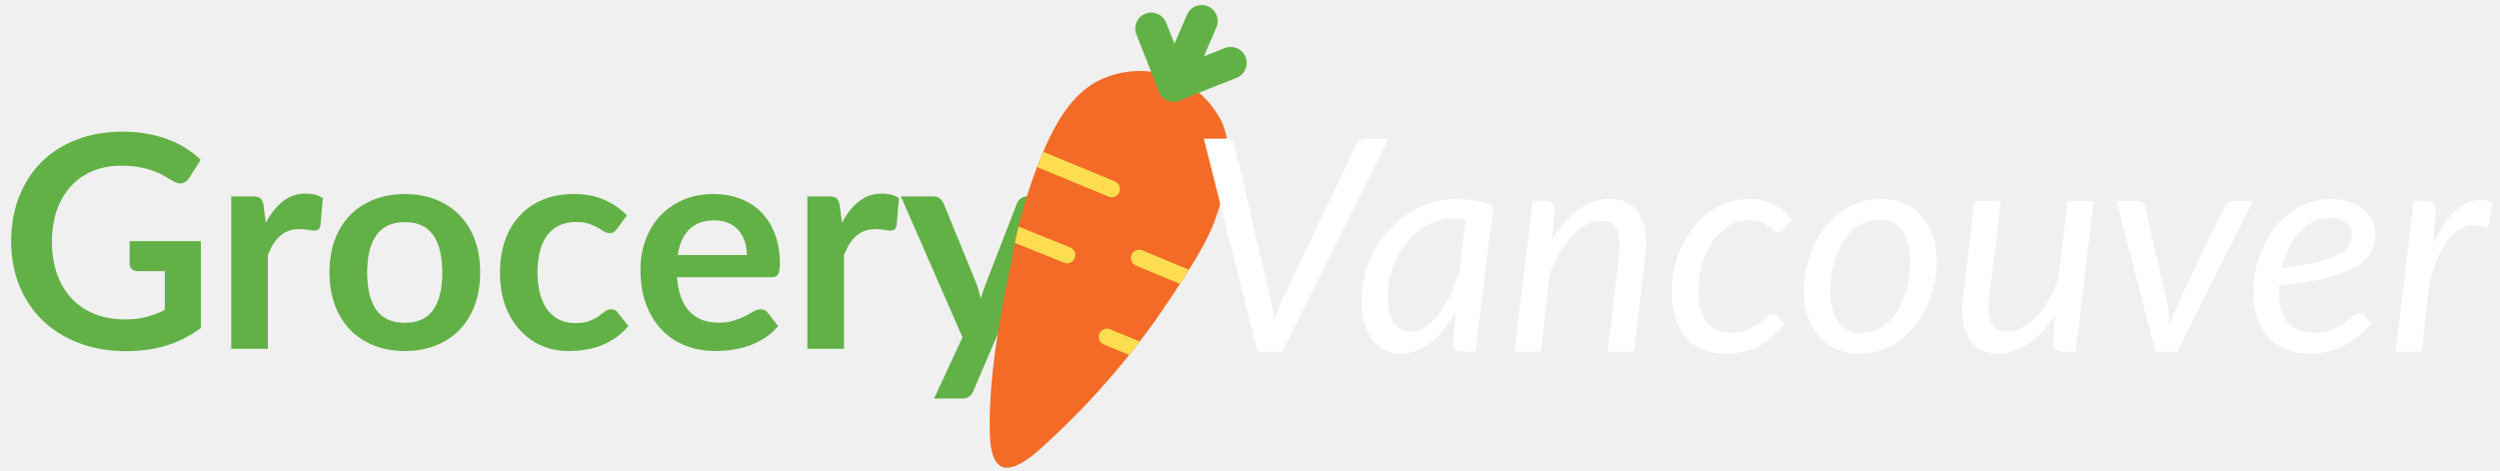
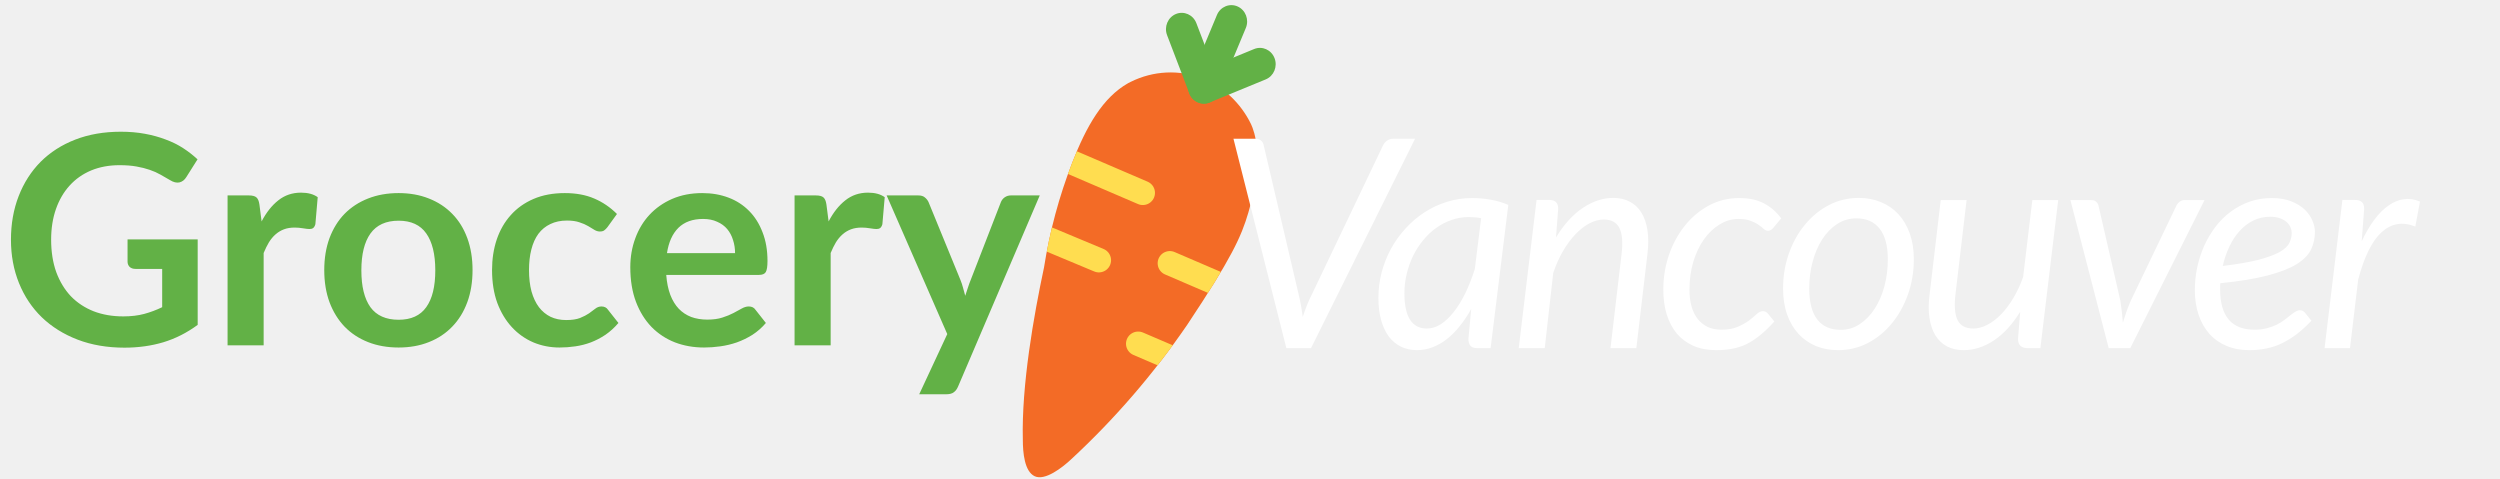
- <svg xmlns="http://www.w3.org/2000/svg" width="303" height="57" viewBox="0 0 303 57" fill="none">
-   <path d="M24.354 29.224V39.754C23.034 40.726 21.624 41.44 20.124 41.896C18.636 42.34 17.04 42.562 15.336 42.562C13.212 42.562 11.286 42.232 9.558 41.572C7.842 40.912 6.372 39.994 5.148 38.818C3.936 37.642 3 36.238 2.34 34.606C1.68 32.974 1.35 31.192 1.35 29.26C1.35 27.304 1.668 25.51 2.304 23.878C2.94 22.246 3.84 20.842 5.004 19.666C6.18 18.49 7.602 17.578 9.27 16.93C10.938 16.282 12.81 15.958 14.886 15.958C15.942 15.958 16.926 16.042 17.838 16.21C18.762 16.378 19.614 16.612 20.394 16.912C21.186 17.2 21.906 17.554 22.554 17.974C23.202 18.394 23.796 18.856 24.336 19.36L22.95 21.556C22.734 21.904 22.452 22.12 22.104 22.204C21.756 22.276 21.378 22.186 20.97 21.934C20.574 21.706 20.178 21.478 19.782 21.25C19.386 21.022 18.942 20.824 18.45 20.656C17.97 20.488 17.424 20.35 16.812 20.242C16.212 20.134 15.516 20.08 14.724 20.08C13.44 20.08 12.276 20.296 11.232 20.728C10.2 21.16 9.318 21.778 8.586 22.582C7.854 23.386 7.29 24.352 6.894 25.48C6.498 26.608 6.3 27.868 6.3 29.26C6.3 30.748 6.51 32.08 6.93 33.256C7.362 34.42 7.962 35.41 8.73 36.226C9.51 37.03 10.446 37.648 11.538 38.08C12.63 38.5 13.848 38.71 15.192 38.71C16.152 38.71 17.01 38.608 17.766 38.404C18.522 38.2 19.26 37.924 19.98 37.576V32.86H16.704C16.392 32.86 16.146 32.776 15.966 32.608C15.798 32.428 15.714 32.212 15.714 31.96V29.224H24.354ZM32.23 27.01C32.806 25.906 33.49 25.042 34.282 24.418C35.074 23.782 36.01 23.464 37.09 23.464C37.942 23.464 38.626 23.65 39.142 24.022L38.854 27.352C38.794 27.568 38.704 27.724 38.584 27.82C38.476 27.904 38.326 27.946 38.134 27.946C37.954 27.946 37.684 27.916 37.324 27.856C36.976 27.796 36.634 27.766 36.298 27.766C35.806 27.766 35.368 27.838 34.984 27.982C34.6 28.126 34.252 28.336 33.94 28.612C33.64 28.876 33.37 29.2 33.13 29.584C32.902 29.968 32.686 30.406 32.482 30.898V42.274H28.036V23.806H30.646C31.102 23.806 31.42 23.89 31.6 24.058C31.78 24.214 31.9 24.502 31.96 24.922L32.23 27.01ZM49.11 23.518C50.478 23.518 51.72 23.74 52.836 24.184C53.964 24.628 54.924 25.258 55.716 26.074C56.52 26.89 57.138 27.886 57.57 29.062C58.002 30.238 58.218 31.552 58.218 33.004C58.218 34.468 58.002 35.788 57.57 36.964C57.138 38.14 56.52 39.142 55.716 39.97C54.924 40.798 53.964 41.434 52.836 41.878C51.72 42.322 50.478 42.544 49.11 42.544C47.73 42.544 46.476 42.322 45.348 41.878C44.22 41.434 43.254 40.798 42.45 39.97C41.658 39.142 41.04 38.14 40.596 36.964C40.164 35.788 39.948 34.468 39.948 33.004C39.948 31.552 40.164 30.238 40.596 29.062C41.04 27.886 41.658 26.89 42.45 26.074C43.254 25.258 44.22 24.628 45.348 24.184C46.476 23.74 47.73 23.518 49.11 23.518ZM49.11 39.124C50.646 39.124 51.78 38.608 52.512 37.576C53.256 36.544 53.628 35.032 53.628 33.04C53.628 31.048 53.256 29.53 52.512 28.486C51.78 27.442 50.646 26.92 49.11 26.92C47.55 26.92 46.392 27.448 45.636 28.504C44.892 29.548 44.52 31.06 44.52 33.04C44.52 35.02 44.892 36.532 45.636 37.576C46.392 38.608 47.55 39.124 49.11 39.124ZM74.84 27.712C74.708 27.88 74.576 28.012 74.444 28.108C74.324 28.204 74.144 28.252 73.904 28.252C73.676 28.252 73.454 28.186 73.238 28.054C73.022 27.91 72.764 27.754 72.464 27.586C72.164 27.406 71.804 27.25 71.384 27.118C70.976 26.974 70.466 26.902 69.854 26.902C69.074 26.902 68.39 27.046 67.802 27.334C67.214 27.61 66.722 28.012 66.326 28.54C65.942 29.068 65.654 29.71 65.462 30.466C65.27 31.21 65.174 32.056 65.174 33.004C65.174 33.988 65.276 34.864 65.48 35.632C65.696 36.4 66.002 37.048 66.398 37.576C66.794 38.092 67.274 38.488 67.838 38.764C68.402 39.028 69.038 39.16 69.746 39.16C70.454 39.16 71.024 39.076 71.456 38.908C71.9 38.728 72.272 38.536 72.572 38.332C72.872 38.116 73.13 37.924 73.346 37.756C73.574 37.576 73.826 37.486 74.102 37.486C74.462 37.486 74.732 37.624 74.912 37.9L76.19 39.52C75.698 40.096 75.164 40.582 74.588 40.978C74.012 41.362 73.412 41.674 72.788 41.914C72.176 42.142 71.54 42.304 70.88 42.4C70.232 42.496 69.584 42.544 68.936 42.544C67.796 42.544 66.722 42.334 65.714 41.914C64.706 41.482 63.824 40.858 63.068 40.042C62.312 39.226 61.712 38.23 61.268 37.054C60.836 35.866 60.62 34.516 60.62 33.004C60.62 31.648 60.812 30.394 61.196 29.242C61.592 28.078 62.168 27.076 62.924 26.236C63.68 25.384 64.616 24.718 65.732 24.238C66.848 23.758 68.132 23.518 69.584 23.518C70.964 23.518 72.17 23.74 73.202 24.184C74.246 24.628 75.182 25.264 76.01 26.092L74.84 27.712ZM90.559 30.916C90.559 30.34 90.475 29.8 90.307 29.296C90.151 28.78 89.911 28.33 89.587 27.946C89.263 27.562 88.849 27.262 88.345 27.046C87.853 26.818 87.277 26.704 86.617 26.704C85.333 26.704 84.319 27.07 83.575 27.802C82.843 28.534 82.375 29.572 82.171 30.916H90.559ZM82.081 33.598C82.153 34.546 82.321 35.368 82.585 36.064C82.849 36.748 83.197 37.318 83.629 37.774C84.061 38.218 84.571 38.554 85.159 38.782C85.759 38.998 86.419 39.106 87.139 39.106C87.859 39.106 88.477 39.022 88.993 38.854C89.521 38.686 89.977 38.5 90.361 38.296C90.757 38.092 91.099 37.906 91.387 37.738C91.687 37.57 91.975 37.486 92.251 37.486C92.623 37.486 92.899 37.624 93.079 37.9L94.357 39.52C93.865 40.096 93.313 40.582 92.701 40.978C92.089 41.362 91.447 41.674 90.775 41.914C90.115 42.142 89.437 42.304 88.741 42.4C88.057 42.496 87.391 42.544 86.743 42.544C85.459 42.544 84.265 42.334 83.161 41.914C82.057 41.482 81.097 40.852 80.281 40.024C79.465 39.184 78.823 38.152 78.355 36.928C77.887 35.692 77.653 34.264 77.653 32.644C77.653 31.384 77.857 30.202 78.265 29.098C78.673 27.982 79.255 27.016 80.011 26.2C80.779 25.372 81.709 24.718 82.801 24.238C83.905 23.758 85.147 23.518 86.527 23.518C87.691 23.518 88.765 23.704 89.749 24.076C90.733 24.448 91.579 24.994 92.287 25.714C92.995 26.422 93.547 27.298 93.943 28.342C94.351 29.374 94.555 30.556 94.555 31.888C94.555 32.56 94.483 33.016 94.339 33.256C94.195 33.484 93.919 33.598 93.511 33.598H82.081ZM102.085 27.01C102.661 25.906 103.345 25.042 104.137 24.418C104.929 23.782 105.865 23.464 106.945 23.464C107.797 23.464 108.481 23.65 108.997 24.022L108.709 27.352C108.649 27.568 108.559 27.724 108.439 27.82C108.331 27.904 108.181 27.946 107.989 27.946C107.809 27.946 107.539 27.916 107.179 27.856C106.831 27.796 106.489 27.766 106.153 27.766C105.661 27.766 105.223 27.838 104.839 27.982C104.455 28.126 104.107 28.336 103.795 28.612C103.495 28.876 103.225 29.2 102.985 29.584C102.757 29.968 102.541 30.406 102.337 30.898V42.274H97.891V23.806H100.501C100.957 23.806 101.275 23.89 101.455 24.058C101.635 24.214 101.755 24.502 101.815 24.922L102.085 27.01ZM128.097 23.806L118.035 47.35C117.903 47.662 117.729 47.896 117.513 48.052C117.309 48.22 116.991 48.304 116.559 48.304H113.247L116.703 40.888L109.233 23.806H113.139C113.487 23.806 113.757 23.89 113.949 24.058C114.153 24.226 114.303 24.418 114.399 24.634L118.323 34.21C118.455 34.534 118.563 34.858 118.647 35.182C118.743 35.506 118.833 35.836 118.917 36.172C119.025 35.836 119.133 35.506 119.241 35.182C119.349 34.846 119.469 34.516 119.601 34.192L123.309 24.634C123.405 24.394 123.561 24.196 123.777 24.04C124.005 23.884 124.257 23.806 124.533 23.806H128.097Z" fill="#62B146" />
-   <path d="M142.133 9.299C140.713 8.778 139.203 8.545 137.692 8.616C136.181 8.686 134.699 9.058 133.333 9.709L132.983 9.879C129.893 11.569 127.863 14.939 126.103 19.309C124.484 23.321 123.317 27.5 122.623 31.769C121.353 37.509 119.843 45.769 120.013 52.229C120.013 53.769 120.213 55.999 121.473 56.569C122.733 57.139 124.843 55.569 125.953 54.569C131.312 49.79 136.115 44.423 140.273 38.569C145.723 30.659 146.933 28.109 147.803 25.229C149.803 18.669 148.523 15.589 148.133 14.759C146.878 12.259 144.74 10.314 142.133 9.299V9.299Z" fill="#F36B26" />
-   <path d="M147.488 3.32C147.913 2.336 147.46 1.195 146.477 0.77C145.493 0.345 144.351 0.797 143.926 1.781L140.979 8.601C140.554 9.585 141.007 10.727 141.99 11.152C142.974 11.577 144.116 11.124 144.541 10.14L147.488 3.32Z" fill="#62B146" />
-   <mask id="mask0" mask-type="alpha" maskUnits="userSpaceOnUse" x="120" y="8" width="29" height="49">
-     <path d="M142.133 9.299C140.713 8.778 139.203 8.545 137.692 8.616C136.181 8.686 134.699 9.058 133.333 9.709L132.983 9.879C129.893 11.569 127.863 14.939 126.103 19.309C124.484 23.321 123.317 27.5 122.623 31.769C121.353 37.509 119.843 45.769 120.013 52.229C120.013 53.769 120.213 55.999 121.473 56.569C122.733 57.139 124.843 55.569 125.953 54.569C131.312 49.79 136.115 44.423 140.273 38.569C145.723 30.659 146.933 28.109 147.803 25.229C149.803 18.669 148.523 15.589 148.133 14.759C146.878 12.259 144.74 10.314 142.133 9.299V9.299Z" fill="#F36B26" />
+ <svg xmlns="http://www.w3.org/2000/svg" width="308" height="59" viewBox="0 0 308 59" fill="none">
+   <path d="M24.354 29.494V40.024C23.034 40.996 21.624 41.71 20.124 42.166C18.636 42.61 17.04 42.832 15.336 42.832C13.212 42.832 11.286 42.502 9.558 41.842C7.842 41.182 6.372 40.264 5.148 39.088C3.936 37.912 3 36.508 2.34 34.876C1.68 33.244 1.35 31.462 1.35 29.53C1.35 27.574 1.668 25.78 2.304 24.148C2.94 22.516 3.84 21.112 5.004 19.936C6.18 18.76 7.602 17.848 9.27 17.2C10.938 16.552 12.81 16.228 14.886 16.228C15.942 16.228 16.926 16.312 17.838 16.48C18.762 16.648 19.614 16.882 20.394 17.182C21.186 17.47 21.906 17.824 22.554 18.244C23.202 18.664 23.796 19.126 24.336 19.63L22.95 21.826C22.734 22.174 22.452 22.39 22.104 22.474C21.756 22.546 21.378 22.456 20.97 22.204C20.574 21.976 20.178 21.748 19.782 21.52C19.386 21.292 18.942 21.094 18.45 20.926C17.97 20.758 17.424 20.62 16.812 20.512C16.212 20.404 15.516 20.35 14.724 20.35C13.44 20.35 12.276 20.566 11.232 20.998C10.2 21.43 9.318 22.048 8.586 22.852C7.854 23.656 7.29 24.622 6.894 25.75C6.498 26.878 6.3 28.138 6.3 29.53C6.3 31.018 6.51 32.35 6.93 33.526C7.362 34.69 7.962 35.68 8.73 36.496C9.51 37.3 10.446 37.918 11.538 38.35C12.63 38.77 13.848 38.98 15.192 38.98C16.152 38.98 17.01 38.878 17.766 38.674C18.522 38.47 19.26 38.194 19.98 37.846V33.13H16.704C16.392 33.13 16.146 33.046 15.966 32.878C15.798 32.698 15.714 32.482 15.714 32.23V29.494H24.354ZM32.23 27.28C32.806 26.176 33.49 25.312 34.282 24.688C35.074 24.052 36.01 23.734 37.09 23.734C37.942 23.734 38.626 23.92 39.142 24.292L38.854 27.622C38.794 27.838 38.704 27.994 38.584 28.09C38.476 28.174 38.326 28.216 38.134 28.216C37.954 28.216 37.684 28.186 37.324 28.126C36.976 28.066 36.634 28.036 36.298 28.036C35.806 28.036 35.368 28.108 34.984 28.252C34.6 28.396 34.252 28.606 33.94 28.882C33.64 29.146 33.37 29.47 33.13 29.854C32.902 30.238 32.686 30.676 32.482 31.168V42.544H28.036V24.076H30.646C31.102 24.076 31.42 24.16 31.6 24.328C31.78 24.484 31.9 24.772 31.96 25.192L32.23 27.28ZM49.11 23.788C50.478 23.788 51.72 24.01 52.836 24.454C53.964 24.898 54.924 25.528 55.716 26.344C56.52 27.16 57.138 28.156 57.57 29.332C58.002 30.508 58.218 31.822 58.218 33.274C58.218 34.738 58.002 36.058 57.57 37.234C57.138 38.41 56.52 39.412 55.716 40.24C54.924 41.068 53.964 41.704 52.836 42.148C51.72 42.592 50.478 42.814 49.11 42.814C47.73 42.814 46.476 42.592 45.348 42.148C44.22 41.704 43.254 41.068 42.45 40.24C41.658 39.412 41.04 38.41 40.596 37.234C40.164 36.058 39.948 34.738 39.948 33.274C39.948 31.822 40.164 30.508 40.596 29.332C41.04 28.156 41.658 27.16 42.45 26.344C43.254 25.528 44.22 24.898 45.348 24.454C46.476 24.01 47.73 23.788 49.11 23.788ZM49.11 39.394C50.646 39.394 51.78 38.878 52.512 37.846C53.256 36.814 53.628 35.302 53.628 33.31C53.628 31.318 53.256 29.8 52.512 28.756C51.78 27.712 50.646 27.19 49.11 27.19C47.55 27.19 46.392 27.718 45.636 28.774C44.892 29.818 44.52 31.33 44.52 33.31C44.52 35.29 44.892 36.802 45.636 37.846C46.392 38.878 47.55 39.394 49.11 39.394ZM74.84 27.982C74.708 28.15 74.576 28.282 74.444 28.378C74.324 28.474 74.144 28.522 73.904 28.522C73.676 28.522 73.454 28.456 73.238 28.324C73.022 28.18 72.764 28.024 72.464 27.856C72.164 27.676 71.804 27.52 71.384 27.388C70.976 27.244 70.466 27.172 69.854 27.172C69.074 27.172 68.39 27.316 67.802 27.604C67.214 27.88 66.722 28.282 66.326 28.81C65.942 29.338 65.654 29.98 65.462 30.736C65.27 31.48 65.174 32.326 65.174 33.274C65.174 34.258 65.276 35.134 65.48 35.902C65.696 36.67 66.002 37.318 66.398 37.846C66.794 38.362 67.274 38.758 67.838 39.034C68.402 39.298 69.038 39.43 69.746 39.43C70.454 39.43 71.024 39.346 71.456 39.178C71.9 38.998 72.272 38.806 72.572 38.602C72.872 38.386 73.13 38.194 73.346 38.026C73.574 37.846 73.826 37.756 74.102 37.756C74.462 37.756 74.732 37.894 74.912 38.17L76.19 39.79C75.698 40.366 75.164 40.852 74.588 41.248C74.012 41.632 73.412 41.944 72.788 42.184C72.176 42.412 71.54 42.574 70.88 42.67C70.232 42.766 69.584 42.814 68.936 42.814C67.796 42.814 66.722 42.604 65.714 42.184C64.706 41.752 63.824 41.128 63.068 40.312C62.312 39.496 61.712 38.5 61.268 37.324C60.836 36.136 60.62 34.786 60.62 33.274C60.62 31.918 60.812 30.664 61.196 29.512C61.592 28.348 62.168 27.346 62.924 26.506C63.68 25.654 64.616 24.988 65.732 24.508C66.848 24.028 68.132 23.788 69.584 23.788C70.964 23.788 72.17 24.01 73.202 24.454C74.246 24.898 75.182 25.534 76.01 26.362L74.84 27.982ZM90.559 31.186C90.559 30.61 90.475 30.07 90.307 29.566C90.151 29.05 89.911 28.6 89.587 28.216C89.263 27.832 88.849 27.532 88.345 27.316C87.853 27.088 87.277 26.974 86.617 26.974C85.333 26.974 84.319 27.34 83.575 28.072C82.843 28.804 82.375 29.842 82.171 31.186H90.559ZM82.081 33.868C82.153 34.816 82.321 35.638 82.585 36.334C82.849 37.018 83.197 37.588 83.629 38.044C84.061 38.488 84.571 38.824 85.159 39.052C85.759 39.268 86.419 39.376 87.139 39.376C87.859 39.376 88.477 39.292 88.993 39.124C89.521 38.956 89.977 38.77 90.361 38.566C90.757 38.362 91.099 38.176 91.387 38.008C91.687 37.84 91.975 37.756 92.251 37.756C92.623 37.756 92.899 37.894 93.079 38.17L94.357 39.79C93.865 40.366 93.313 40.852 92.701 41.248C92.089 41.632 91.447 41.944 90.775 42.184C90.115 42.412 89.437 42.574 88.741 42.67C88.057 42.766 87.391 42.814 86.743 42.814C85.459 42.814 84.265 42.604 83.161 42.184C82.057 41.752 81.097 41.122 80.281 40.294C79.465 39.454 78.823 38.422 78.355 37.198C77.887 35.962 77.653 34.534 77.653 32.914C77.653 31.654 77.857 30.472 78.265 29.368C78.673 28.252 79.255 27.286 80.011 26.47C80.779 25.642 81.709 24.988 82.801 24.508C83.905 24.028 85.147 23.788 86.527 23.788C87.691 23.788 88.765 23.974 89.749 24.346C90.733 24.718 91.579 25.264 92.287 25.984C92.995 26.692 93.547 27.568 93.943 28.612C94.351 29.644 94.555 30.826 94.555 32.158C94.555 32.83 94.483 33.286 94.339 33.526C94.195 33.754 93.919 33.868 93.511 33.868H82.081ZM102.085 27.28C102.661 26.176 103.345 25.312 104.137 24.688C104.929 24.052 105.865 23.734 106.945 23.734C107.797 23.734 108.481 23.92 108.997 24.292L108.709 27.622C108.649 27.838 108.559 27.994 108.439 28.09C108.331 28.174 108.181 28.216 107.989 28.216C107.809 28.216 107.539 28.186 107.179 28.126C106.831 28.066 106.489 28.036 106.153 28.036C105.661 28.036 105.223 28.108 104.839 28.252C104.455 28.396 104.107 28.606 103.795 28.882C103.495 29.146 103.225 29.47 102.985 29.854C102.757 30.238 102.541 30.676 102.337 31.168V42.544H97.891V24.076H100.501C100.957 24.076 101.275 24.16 101.455 24.328C101.635 24.484 101.755 24.772 101.815 25.192L102.085 27.28ZM128.097 24.076L118.035 47.62C117.903 47.932 117.729 48.166 117.513 48.322C117.309 48.49 116.991 48.574 116.559 48.574H113.247L116.703 41.158L109.233 24.076H113.139C113.487 24.076 113.757 24.16 113.949 24.328C114.153 24.496 114.303 24.688 114.399 24.904L118.323 34.48C118.455 34.804 118.563 35.128 118.647 35.452C118.743 35.776 118.833 36.106 118.917 36.442C119.025 36.106 119.133 35.776 119.241 35.452C119.349 35.116 119.469 34.786 119.601 34.462L123.309 24.904C123.405 24.664 123.561 24.466 123.777 24.31C124.005 24.154 124.257 24.076 124.533 24.076H128.097Z" fill="#62B146" />
+   <path d="M148.133 9.645C146.713 9.104 145.203 8.863 143.692 8.936C142.181 9.009 140.699 9.395 139.333 10.07L138.983 10.247C135.893 11.999 133.863 15.495 132.103 20.027C130.484 24.188 129.317 28.522 128.623 32.95C127.353 38.904 125.843 47.471 126.013 54.171C126.013 55.768 126.213 58.081 127.473 58.672C128.733 59.264 130.843 57.635 131.953 56.598C137.312 51.641 142.115 46.074 146.273 40.003C151.723 31.799 152.933 29.154 153.803 26.167C155.803 19.363 154.523 16.169 154.133 15.308C152.878 12.715 150.74 10.697 148.133 9.645Z" fill="#F36B26" />
+   <path d="M153.488 3.443C153.913 2.423 153.46 1.239 152.477 0.798C151.493 0.357 150.351 0.827 149.926 1.847L146.979 8.921C146.554 9.941 147.007 11.125 147.99 11.566C148.974 12.007 150.116 11.537 150.541 10.517L153.488 3.443Z" fill="#62B146" />
+   <mask id="mask0" mask-type="alpha" maskUnits="userSpaceOnUse" x="126" y="8" width="29" height="51">
+     <path d="M148.133 9.645C146.713 9.104 145.203 8.863 143.692 8.936C142.181 9.009 140.699 9.395 139.333 10.07L138.983 10.247C135.893 11.999 133.863 15.495 132.103 20.027C130.484 24.188 129.317 28.522 128.623 32.95C127.353 38.904 125.843 47.471 126.013 54.171C126.013 55.768 126.213 58.081 127.473 58.672C128.733 59.264 130.843 57.635 131.953 56.598C137.312 51.641 142.115 46.074 146.273 40.003C151.723 31.799 152.933 29.154 153.803 26.167C155.803 19.363 154.523 16.169 154.133 15.308C152.878 12.715 150.74 10.697 148.133 9.645Z" fill="#F36B26" />
  </mask>
  <g mask="url(#mask0)">
-     <path d="M126.103 19.31L134.793 22.91" stroke="#FFDD50" stroke-width="2" stroke-miterlimit="10" stroke-linecap="round" />
-     <path d="M120.173 27.2L129.383 30.91" stroke="#FFDD50" stroke-width="2" stroke-miterlimit="10" stroke-linecap="round" />
-     <path d="M138.123 31.27L146.833 34.88" stroke="#FFDD50" stroke-width="2" stroke-miterlimit="10" stroke-linecap="round" />
-     <path d="M134.223 40.83L142.333 44.18" stroke="#FFDD50" stroke-width="2" stroke-miterlimit="10" stroke-linecap="round" />
+     <path d="M132.103 20.027L140.793 23.761" stroke="#FFDD50" stroke-width="3" stroke-miterlimit="10" stroke-linecap="round" />
+     <path d="M126.173 28.211L135.383 32.059" stroke="#FFDD50" stroke-width="3" stroke-miterlimit="10" stroke-linecap="round" />
+     <path d="M144.123 32.432L152.833 36.176" stroke="#FFDD50" stroke-width="3" stroke-miterlimit="10" stroke-linecap="round" />
+     <path d="M140.223 42.347L148.333 45.822" stroke="#FFDD50" stroke-width="3" stroke-miterlimit="10" stroke-linecap="round" />
  </g>
-   <path d="M149.938 9.431C150.934 9.036 151.421 7.909 151.026 6.913C150.631 5.917 149.504 5.43 148.508 5.824L141.601 8.563C140.605 8.958 140.118 10.086 140.513 11.082C140.907 12.078 142.035 12.565 143.031 12.17L149.938 9.431Z" fill="#62B146" />
-   <path d="M140.523 11.088C140.918 12.084 142.046 12.571 143.042 12.176C144.038 11.781 144.525 10.653 144.13 9.657L141.391 2.751C140.996 1.755 139.869 1.267 138.873 1.662C137.877 2.057 137.39 3.185 137.785 4.181L140.523 11.088Z" fill="#62B146" />
-   <path d="M168.336 16.809L155.52 42.603H152.478L145.962 16.809H148.662C148.962 16.809 149.196 16.887 149.364 17.044C149.544 17.2 149.652 17.392 149.688 17.619L154.008 36.051C154.104 36.435 154.194 36.861 154.278 37.33C154.362 37.785 154.434 38.266 154.494 38.77C154.662 38.266 154.836 37.785 155.016 37.33C155.196 36.861 155.388 36.435 155.592 36.051L164.394 17.619C164.49 17.416 164.646 17.23 164.862 17.061C165.09 16.893 165.348 16.809 165.636 16.809H168.336ZM177.734 26.602C177.47 26.541 177.206 26.506 176.942 26.494C176.69 26.47 176.438 26.457 176.186 26.457C175.466 26.457 174.77 26.578 174.098 26.817C173.426 27.046 172.796 27.369 172.208 27.79C171.62 28.209 171.086 28.713 170.606 29.302C170.126 29.878 169.712 30.514 169.364 31.209C169.028 31.905 168.764 32.65 168.572 33.441C168.38 34.221 168.284 35.026 168.284 35.853C168.284 38.745 169.208 40.191 171.056 40.191C171.644 40.191 172.22 40.011 172.784 39.651C173.348 39.279 173.882 38.77 174.386 38.121C174.902 37.462 175.376 36.688 175.808 35.8C176.24 34.9 176.624 33.916 176.96 32.847L177.734 26.602ZM176.51 37.797C176.078 38.566 175.61 39.261 175.106 39.886C174.614 40.51 174.086 41.044 173.522 41.487C172.97 41.919 172.382 42.255 171.758 42.495C171.146 42.736 170.51 42.855 169.85 42.855C169.13 42.855 168.476 42.718 167.888 42.441C167.3 42.154 166.796 41.739 166.376 41.2C165.968 40.648 165.65 39.975 165.422 39.184C165.194 38.38 165.08 37.462 165.08 36.429C165.08 35.349 165.212 34.3 165.476 33.279C165.752 32.248 166.136 31.276 166.628 30.363C167.132 29.451 167.732 28.617 168.428 27.861C169.124 27.093 169.898 26.433 170.75 25.881C171.614 25.317 172.538 24.886 173.522 24.585C174.506 24.273 175.538 24.117 176.618 24.117C177.398 24.117 178.154 24.183 178.886 24.316C179.63 24.436 180.362 24.651 181.082 24.963L178.904 42.603H177.248C176.828 42.603 176.54 42.495 176.384 42.279C176.24 42.063 176.168 41.8 176.168 41.487L176.51 37.797ZM188.218 28.977C189.19 27.369 190.288 26.157 191.512 25.341C192.736 24.514 193.996 24.099 195.292 24.099C196.06 24.099 196.732 24.256 197.308 24.567C197.896 24.867 198.37 25.311 198.73 25.899C199.102 26.488 199.354 27.213 199.486 28.078C199.618 28.93 199.618 29.901 199.486 30.994L198.118 42.603H194.932L196.3 30.994C196.468 29.553 196.378 28.491 196.03 27.808C195.682 27.111 195.04 26.764 194.104 26.764C193.528 26.764 192.94 26.919 192.34 27.232C191.752 27.544 191.182 27.988 190.63 28.564C190.078 29.14 189.562 29.835 189.082 30.651C188.614 31.456 188.212 32.355 187.876 33.352L186.832 42.603H183.628L185.824 24.352H187.408C188.128 24.352 188.488 24.712 188.488 25.431L188.218 28.977ZM216.38 39.328C215.756 40.011 215.162 40.581 214.598 41.038C214.034 41.493 213.47 41.859 212.906 42.136C212.342 42.4 211.754 42.586 211.142 42.694C210.542 42.801 209.894 42.855 209.198 42.855C208.142 42.855 207.206 42.675 206.39 42.316C205.586 41.956 204.908 41.452 204.356 40.803C203.816 40.144 203.402 39.358 203.114 38.446C202.838 37.522 202.7 36.508 202.7 35.404C202.7 33.928 202.928 32.511 203.384 31.155C203.852 29.799 204.5 28.599 205.328 27.555C206.156 26.512 207.14 25.677 208.28 25.053C209.432 24.43 210.686 24.117 212.042 24.117C213.254 24.117 214.268 24.334 215.084 24.765C215.9 25.186 216.614 25.803 217.226 26.619L216.218 27.826C216.134 27.922 216.038 28 215.93 28.059C215.834 28.119 215.72 28.149 215.588 28.149C215.42 28.149 215.252 28.078 215.084 27.933C214.928 27.777 214.718 27.61 214.454 27.43C214.19 27.238 213.86 27.07 213.464 26.925C213.08 26.77 212.582 26.692 211.97 26.692C211.142 26.692 210.362 26.919 209.63 27.375C208.898 27.82 208.256 28.431 207.704 29.212C207.152 29.991 206.714 30.916 206.39 31.983C206.078 33.051 205.922 34.197 205.922 35.422C205.922 36.166 206.006 36.843 206.174 37.456C206.342 38.056 206.594 38.572 206.93 39.004C207.266 39.423 207.674 39.754 208.154 39.993C208.646 40.221 209.216 40.336 209.864 40.336C210.668 40.336 211.34 40.215 211.88 39.975C212.432 39.736 212.894 39.477 213.266 39.202C213.638 38.913 213.95 38.65 214.202 38.41C214.466 38.169 214.724 38.05 214.976 38.05C215.204 38.05 215.408 38.151 215.588 38.355L216.38 39.328ZM225.806 40.353C226.682 40.353 227.474 40.114 228.182 39.633C228.902 39.154 229.514 38.517 230.018 37.725C230.534 36.922 230.93 35.998 231.206 34.953C231.482 33.91 231.62 32.818 231.62 31.677C231.62 29.997 231.284 28.738 230.612 27.898C229.952 27.046 228.998 26.619 227.75 26.619C226.862 26.619 226.058 26.86 225.338 27.34C224.63 27.808 224.024 28.438 223.52 29.23C223.016 30.021 222.626 30.939 222.35 31.983C222.074 33.028 221.936 34.12 221.936 35.26C221.936 36.94 222.266 38.212 222.926 39.075C223.586 39.928 224.546 40.353 225.806 40.353ZM225.5 42.855C224.504 42.855 223.592 42.688 222.764 42.352C221.936 42.004 221.222 41.505 220.622 40.858C220.022 40.209 219.554 39.417 219.218 38.481C218.882 37.545 218.714 36.477 218.714 35.278C218.714 33.742 218.954 32.295 219.434 30.939C219.914 29.584 220.574 28.401 221.414 27.393C222.254 26.373 223.238 25.57 224.366 24.982C225.506 24.393 226.73 24.099 228.038 24.099C229.034 24.099 229.946 24.273 230.774 24.622C231.602 24.957 232.316 25.45 232.916 26.098C233.516 26.745 233.984 27.538 234.32 28.474C234.656 29.41 234.824 30.471 234.824 31.66C234.824 33.184 234.584 34.623 234.104 35.98C233.624 37.336 232.964 38.523 232.124 39.544C231.296 40.563 230.312 41.373 229.172 41.974C228.032 42.562 226.808 42.855 225.5 42.855ZM253.87 24.369L251.674 42.603H250.09C249.31 42.603 248.92 42.219 248.92 41.452L249.19 38.121C248.23 39.681 247.144 40.864 245.932 41.667C244.732 42.459 243.496 42.855 242.224 42.855C241.456 42.855 240.778 42.706 240.19 42.406C239.602 42.093 239.122 41.644 238.75 41.056C238.39 40.468 238.144 39.748 238.012 38.895C237.88 38.044 237.886 37.066 238.03 35.962L239.398 24.369H242.584L241.216 35.962C241.048 37.389 241.132 38.452 241.468 39.148C241.816 39.843 242.464 40.191 243.412 40.191C243.964 40.191 244.534 40.041 245.122 39.742C245.71 39.441 246.274 39.016 246.814 38.464C247.354 37.911 247.858 37.245 248.326 36.465C248.806 35.673 249.214 34.797 249.55 33.837L250.684 24.369H253.87ZM273.159 24.369L264.015 42.603H261.351L256.635 24.369H259.227C259.467 24.369 259.659 24.436 259.803 24.567C259.947 24.7 260.043 24.855 260.091 25.035L262.791 36.772C262.863 37.227 262.923 37.678 262.971 38.121C263.019 38.566 263.061 39.016 263.097 39.471C263.229 39.028 263.373 38.584 263.529 38.139C263.685 37.696 263.865 37.239 264.069 36.772L269.703 25.035C269.799 24.843 269.931 24.688 270.099 24.567C270.267 24.436 270.459 24.369 270.675 24.369H273.159ZM282.512 26.422C281.756 26.422 281.06 26.578 280.424 26.89C279.788 27.201 279.224 27.634 278.732 28.186C278.24 28.726 277.82 29.367 277.472 30.111C277.124 30.843 276.854 31.636 276.662 32.487C278.51 32.26 279.992 32.002 281.108 31.713C282.224 31.413 283.082 31.096 283.682 30.759C284.282 30.412 284.678 30.04 284.87 29.643C285.062 29.247 285.158 28.834 285.158 28.401C285.158 28.186 285.11 27.963 285.014 27.735C284.918 27.495 284.762 27.279 284.546 27.087C284.342 26.895 284.072 26.739 283.736 26.619C283.4 26.488 282.992 26.422 282.512 26.422ZM287.588 39.237C286.976 39.873 286.376 40.419 285.788 40.876C285.2 41.319 284.6 41.691 283.988 41.992C283.388 42.291 282.752 42.508 282.08 42.639C281.42 42.783 280.706 42.855 279.938 42.855C278.894 42.855 277.958 42.681 277.13 42.334C276.302 41.986 275.6 41.493 275.024 40.858C274.448 40.209 274.004 39.429 273.692 38.517C273.38 37.605 273.224 36.586 273.224 35.458C273.224 34.522 273.32 33.592 273.512 32.667C273.716 31.732 274.004 30.843 274.376 30.003C274.76 29.163 275.222 28.384 275.762 27.663C276.314 26.944 276.938 26.326 277.634 25.809C278.342 25.282 279.116 24.867 279.956 24.567C280.808 24.267 281.72 24.117 282.692 24.117C283.616 24.117 284.414 24.25 285.086 24.514C285.758 24.777 286.31 25.113 286.742 25.521C287.174 25.93 287.492 26.38 287.696 26.872C287.912 27.363 288.02 27.831 288.02 28.276C288.02 29.067 287.858 29.799 287.534 30.471C287.21 31.131 286.616 31.732 285.752 32.272C284.888 32.8 283.7 33.261 282.188 33.657C280.676 34.053 278.732 34.371 276.356 34.611C276.356 34.743 276.35 34.876 276.338 35.008C276.338 35.127 276.338 35.254 276.338 35.386C276.338 36.993 276.686 38.224 277.382 39.075C278.09 39.916 279.152 40.336 280.568 40.336C281.144 40.336 281.654 40.276 282.098 40.156C282.554 40.035 282.956 39.892 283.304 39.724C283.664 39.544 283.976 39.352 284.24 39.148C284.516 38.931 284.762 38.739 284.978 38.572C285.206 38.392 285.416 38.242 285.608 38.121C285.8 38.002 285.992 37.941 286.184 37.941C286.412 37.941 286.616 38.044 286.796 38.248L287.588 39.237ZM295.04 29.445C295.52 28.425 296.036 27.544 296.588 26.799C297.152 26.044 297.74 25.456 298.352 25.035C298.964 24.604 299.594 24.346 300.242 24.262C300.89 24.166 301.55 24.262 302.222 24.549L301.646 27.628C300.086 27.003 298.706 27.232 297.506 28.311C296.318 29.392 295.352 31.341 294.608 34.161L293.6 42.603H290.468L292.664 24.352H294.248C294.98 24.352 295.346 24.712 295.346 25.431L295.04 29.445Z" fill="white" />
+   <path d="M155.938 9.782C156.934 9.372 157.421 8.203 157.026 7.17C156.631 6.137 155.504 5.631 154.508 6.041L147.601 8.882C146.605 9.291 146.118 10.461 146.513 11.494C146.907 12.527 148.035 13.032 149.031 12.623L155.938 9.782Z" fill="#62B146" />
+   <path d="M146.523 11.5C146.918 12.533 148.046 13.038 149.042 12.628C150.038 12.219 150.525 11.049 150.13 10.016L147.391 2.853C146.996 1.82 145.869 1.314 144.873 1.724C143.877 2.134 143.39 3.303 143.785 4.336L146.523 11.5Z" fill="#62B146" />
+   <path d="M174.336 17.092L161.52 42.886H158.478L151.962 17.092H154.662C154.962 17.092 155.196 17.17 155.364 17.326C155.544 17.482 155.652 17.674 155.688 17.902L160.008 36.334C160.104 36.718 160.194 37.144 160.278 37.612C160.362 38.068 160.434 38.548 160.494 39.052C160.662 38.548 160.836 38.068 161.016 37.612C161.196 37.144 161.388 36.718 161.592 36.334L170.394 17.902C170.49 17.698 170.646 17.512 170.862 17.344C171.09 17.176 171.348 17.092 171.636 17.092H174.336ZM182.474 26.884C182.21 26.824 181.946 26.788 181.682 26.776C181.43 26.752 181.178 26.74 180.926 26.74C180.206 26.74 179.51 26.86 178.838 27.1C178.166 27.328 177.536 27.652 176.948 28.072C176.36 28.492 175.826 28.996 175.346 29.584C174.866 30.16 174.452 30.796 174.104 31.492C173.768 32.188 173.504 32.932 173.312 33.724C173.12 34.504 173.024 35.308 173.024 36.136C173.024 39.028 173.948 40.474 175.796 40.474C176.384 40.474 176.96 40.294 177.524 39.934C178.088 39.562 178.622 39.052 179.126 38.404C179.642 37.744 180.116 36.97 180.548 36.082C180.98 35.182 181.364 34.198 181.7 33.13L182.474 26.884ZM181.25 38.08C180.818 38.848 180.35 39.544 179.846 40.168C179.354 40.792 178.826 41.326 178.262 41.77C177.71 42.202 177.122 42.538 176.498 42.778C175.886 43.018 175.25 43.138 174.59 43.138C173.87 43.138 173.216 43 172.628 42.724C172.04 42.436 171.536 42.022 171.116 41.482C170.708 40.93 170.39 40.258 170.162 39.466C169.934 38.662 169.82 37.744 169.82 36.712C169.82 35.632 169.952 34.582 170.216 33.562C170.492 32.53 170.876 31.558 171.368 30.646C171.872 29.734 172.472 28.9 173.168 28.144C173.864 27.376 174.638 26.716 175.49 26.164C176.354 25.6 177.278 25.168 178.262 24.868C179.246 24.556 180.278 24.4 181.358 24.4C182.138 24.4 182.894 24.466 183.626 24.598C184.37 24.718 185.102 24.934 185.822 25.246L183.644 42.886H181.988C181.568 42.886 181.28 42.778 181.124 42.562C180.98 42.346 180.908 42.082 180.908 41.77L181.25 38.08ZM191.698 29.26C192.67 27.652 193.768 26.44 194.992 25.624C196.216 24.796 197.476 24.382 198.772 24.382C199.54 24.382 200.212 24.538 200.788 24.85C201.376 25.15 201.85 25.594 202.21 26.182C202.582 26.77 202.834 27.496 202.966 28.36C203.098 29.212 203.098 30.184 202.966 31.276L201.598 42.886H198.412L199.78 31.276C199.948 29.836 199.858 28.774 199.51 28.09C199.162 27.394 198.52 27.046 197.584 27.046C197.008 27.046 196.42 27.202 195.82 27.514C195.232 27.826 194.662 28.27 194.11 28.846C193.558 29.422 193.042 30.118 192.562 30.934C192.094 31.738 191.692 32.638 191.356 33.634L190.312 42.886H187.108L189.304 24.634H190.888C191.608 24.634 191.968 24.994 191.968 25.714L191.698 29.26ZM218.6 39.61C217.976 40.294 217.382 40.864 216.818 41.32C216.254 41.776 215.69 42.142 215.126 42.418C214.562 42.682 213.974 42.868 213.362 42.976C212.762 43.084 212.114 43.138 211.418 43.138C210.362 43.138 209.426 42.958 208.61 42.598C207.806 42.238 207.128 41.734 206.576 41.086C206.036 40.426 205.622 39.64 205.334 38.728C205.058 37.804 204.92 36.79 204.92 35.686C204.92 34.21 205.148 32.794 205.604 31.438C206.072 30.082 206.72 28.882 207.548 27.838C208.376 26.794 209.36 25.96 210.5 25.336C211.652 24.712 212.906 24.4 214.262 24.4C215.474 24.4 216.488 24.616 217.304 25.048C218.12 25.468 218.834 26.086 219.446 26.902L218.438 28.108C218.354 28.204 218.258 28.282 218.15 28.342C218.054 28.402 217.94 28.432 217.808 28.432C217.64 28.432 217.472 28.36 217.304 28.216C217.148 28.06 216.938 27.892 216.674 27.712C216.41 27.52 216.08 27.352 215.684 27.208C215.3 27.052 214.802 26.974 214.19 26.974C213.362 26.974 212.582 27.202 211.85 27.658C211.118 28.102 210.476 28.714 209.924 29.494C209.372 30.274 208.934 31.198 208.61 32.266C208.298 33.334 208.142 34.48 208.142 35.704C208.142 36.448 208.226 37.126 208.394 37.738C208.562 38.338 208.814 38.854 209.15 39.286C209.486 39.706 209.894 40.036 210.374 40.276C210.866 40.504 211.436 40.618 212.084 40.618C212.888 40.618 213.56 40.498 214.1 40.258C214.652 40.018 215.114 39.76 215.486 39.484C215.858 39.196 216.17 38.932 216.422 38.692C216.686 38.452 216.944 38.332 217.196 38.332C217.424 38.332 217.628 38.434 217.808 38.638L218.6 39.61ZM226.766 40.636C227.642 40.636 228.434 40.396 229.142 39.916C229.862 39.436 230.474 38.8 230.978 38.008C231.494 37.204 231.89 36.28 232.166 35.236C232.442 34.192 232.58 33.1 232.58 31.96C232.58 30.28 232.244 29.02 231.572 28.18C230.912 27.328 229.958 26.902 228.71 26.902C227.822 26.902 227.018 27.142 226.298 27.622C225.59 28.09 224.984 28.72 224.48 29.512C223.976 30.304 223.586 31.222 223.31 32.266C223.034 33.31 222.896 34.402 222.896 35.542C222.896 37.222 223.226 38.494 223.886 39.358C224.546 40.21 225.506 40.636 226.766 40.636ZM226.46 43.138C225.464 43.138 224.552 42.97 223.724 42.634C222.896 42.286 222.182 41.788 221.582 41.14C220.982 40.492 220.514 39.7 220.178 38.764C219.842 37.828 219.674 36.76 219.674 35.56C219.674 34.024 219.914 32.578 220.394 31.222C220.874 29.866 221.534 28.684 222.374 27.676C223.214 26.656 224.198 25.852 225.326 25.264C226.466 24.676 227.69 24.382 228.998 24.382C229.994 24.382 230.906 24.556 231.734 24.904C232.562 25.24 233.276 25.732 233.876 26.38C234.476 27.028 234.944 27.82 235.28 28.756C235.616 29.692 235.784 30.754 235.784 31.942C235.784 33.466 235.544 34.906 235.064 36.262C234.584 37.618 233.924 38.806 233.084 39.826C232.256 40.846 231.272 41.656 230.132 42.256C228.992 42.844 227.768 43.138 226.46 43.138ZM253.57 24.652L251.374 42.886H249.79C249.01 42.886 248.62 42.502 248.62 41.734L248.89 38.404C247.93 39.964 246.844 41.146 245.632 41.95C244.432 42.742 243.196 43.138 241.924 43.138C241.156 43.138 240.478 42.988 239.89 42.688C239.302 42.376 238.822 41.926 238.45 41.338C238.09 40.75 237.844 40.03 237.712 39.178C237.58 38.326 237.586 37.348 237.73 36.244L239.098 24.652H242.284L240.916 36.244C240.748 37.672 240.832 38.734 241.168 39.43C241.516 40.126 242.164 40.474 243.112 40.474C243.664 40.474 244.234 40.324 244.822 40.024C245.41 39.724 245.974 39.298 246.514 38.746C247.054 38.194 247.558 37.528 248.026 36.748C248.506 35.956 248.914 35.08 249.25 34.12L250.384 24.652H253.57ZM271.599 24.652L262.455 42.886H259.791L255.075 24.652H257.667C257.907 24.652 258.099 24.718 258.243 24.85C258.387 24.982 258.483 25.138 258.531 25.318L261.231 37.054C261.303 37.51 261.363 37.96 261.411 38.404C261.459 38.848 261.501 39.298 261.537 39.754C261.669 39.31 261.813 38.866 261.969 38.422C262.125 37.978 262.305 37.522 262.509 37.054L268.143 25.318C268.239 25.126 268.371 24.97 268.539 24.85C268.707 24.718 268.899 24.652 269.115 24.652H271.599ZM279.692 26.704C278.936 26.704 278.24 26.86 277.604 27.172C276.968 27.484 276.404 27.916 275.912 28.468C275.42 29.008 275 29.65 274.652 30.394C274.304 31.126 274.034 31.918 273.842 32.77C275.69 32.542 277.172 32.284 278.288 31.996C279.404 31.696 280.262 31.378 280.862 31.042C281.462 30.694 281.858 30.322 282.05 29.926C282.242 29.53 282.338 29.116 282.338 28.684C282.338 28.468 282.29 28.246 282.194 28.018C282.098 27.778 281.942 27.562 281.726 27.37C281.522 27.178 281.252 27.022 280.916 26.902C280.58 26.77 280.172 26.704 279.692 26.704ZM284.768 39.52C284.156 40.156 283.556 40.702 282.968 41.158C282.38 41.602 281.78 41.974 281.168 42.274C280.568 42.574 279.932 42.79 279.26 42.922C278.6 43.066 277.886 43.138 277.118 43.138C276.074 43.138 275.138 42.964 274.31 42.616C273.482 42.268 272.78 41.776 272.204 41.14C271.628 40.492 271.184 39.712 270.872 38.8C270.56 37.888 270.404 36.868 270.404 35.74C270.404 34.804 270.5 33.874 270.692 32.95C270.896 32.014 271.184 31.126 271.556 30.286C271.94 29.446 272.402 28.666 272.942 27.946C273.494 27.226 274.118 26.608 274.814 26.092C275.522 25.564 276.296 25.15 277.136 24.85C277.988 24.55 278.9 24.4 279.872 24.4C280.796 24.4 281.594 24.532 282.266 24.796C282.938 25.06 283.49 25.396 283.922 25.804C284.354 26.212 284.672 26.662 284.876 27.154C285.092 27.646 285.2 28.114 285.2 28.558C285.2 29.35 285.038 30.082 284.714 30.754C284.39 31.414 283.796 32.014 282.932 32.554C282.068 33.082 280.88 33.544 279.368 33.94C277.856 34.336 275.912 34.654 273.536 34.894C273.536 35.026 273.53 35.158 273.518 35.29C273.518 35.41 273.518 35.536 273.518 35.668C273.518 37.276 273.866 38.506 274.562 39.358C275.27 40.198 276.332 40.618 277.748 40.618C278.324 40.618 278.834 40.558 279.278 40.438C279.734 40.318 280.136 40.174 280.484 40.006C280.844 39.826 281.156 39.634 281.42 39.43C281.696 39.214 281.942 39.022 282.158 38.854C282.386 38.674 282.596 38.524 282.788 38.404C282.98 38.284 283.172 38.224 283.364 38.224C283.592 38.224 283.796 38.326 283.976 38.53L284.768 39.52ZM290.96 29.728C291.44 28.708 291.956 27.826 292.508 27.082C293.072 26.326 293.66 25.738 294.272 25.318C294.884 24.886 295.514 24.628 296.162 24.544C296.81 24.448 297.47 24.544 298.142 24.832L297.566 27.91C296.006 27.286 294.626 27.514 293.426 28.594C292.238 29.674 291.272 31.624 290.528 34.444L289.52 42.886H286.388L288.584 24.634H290.168C290.9 24.634 291.266 24.994 291.266 25.714L290.96 29.728Z" fill="white" />
</svg>
